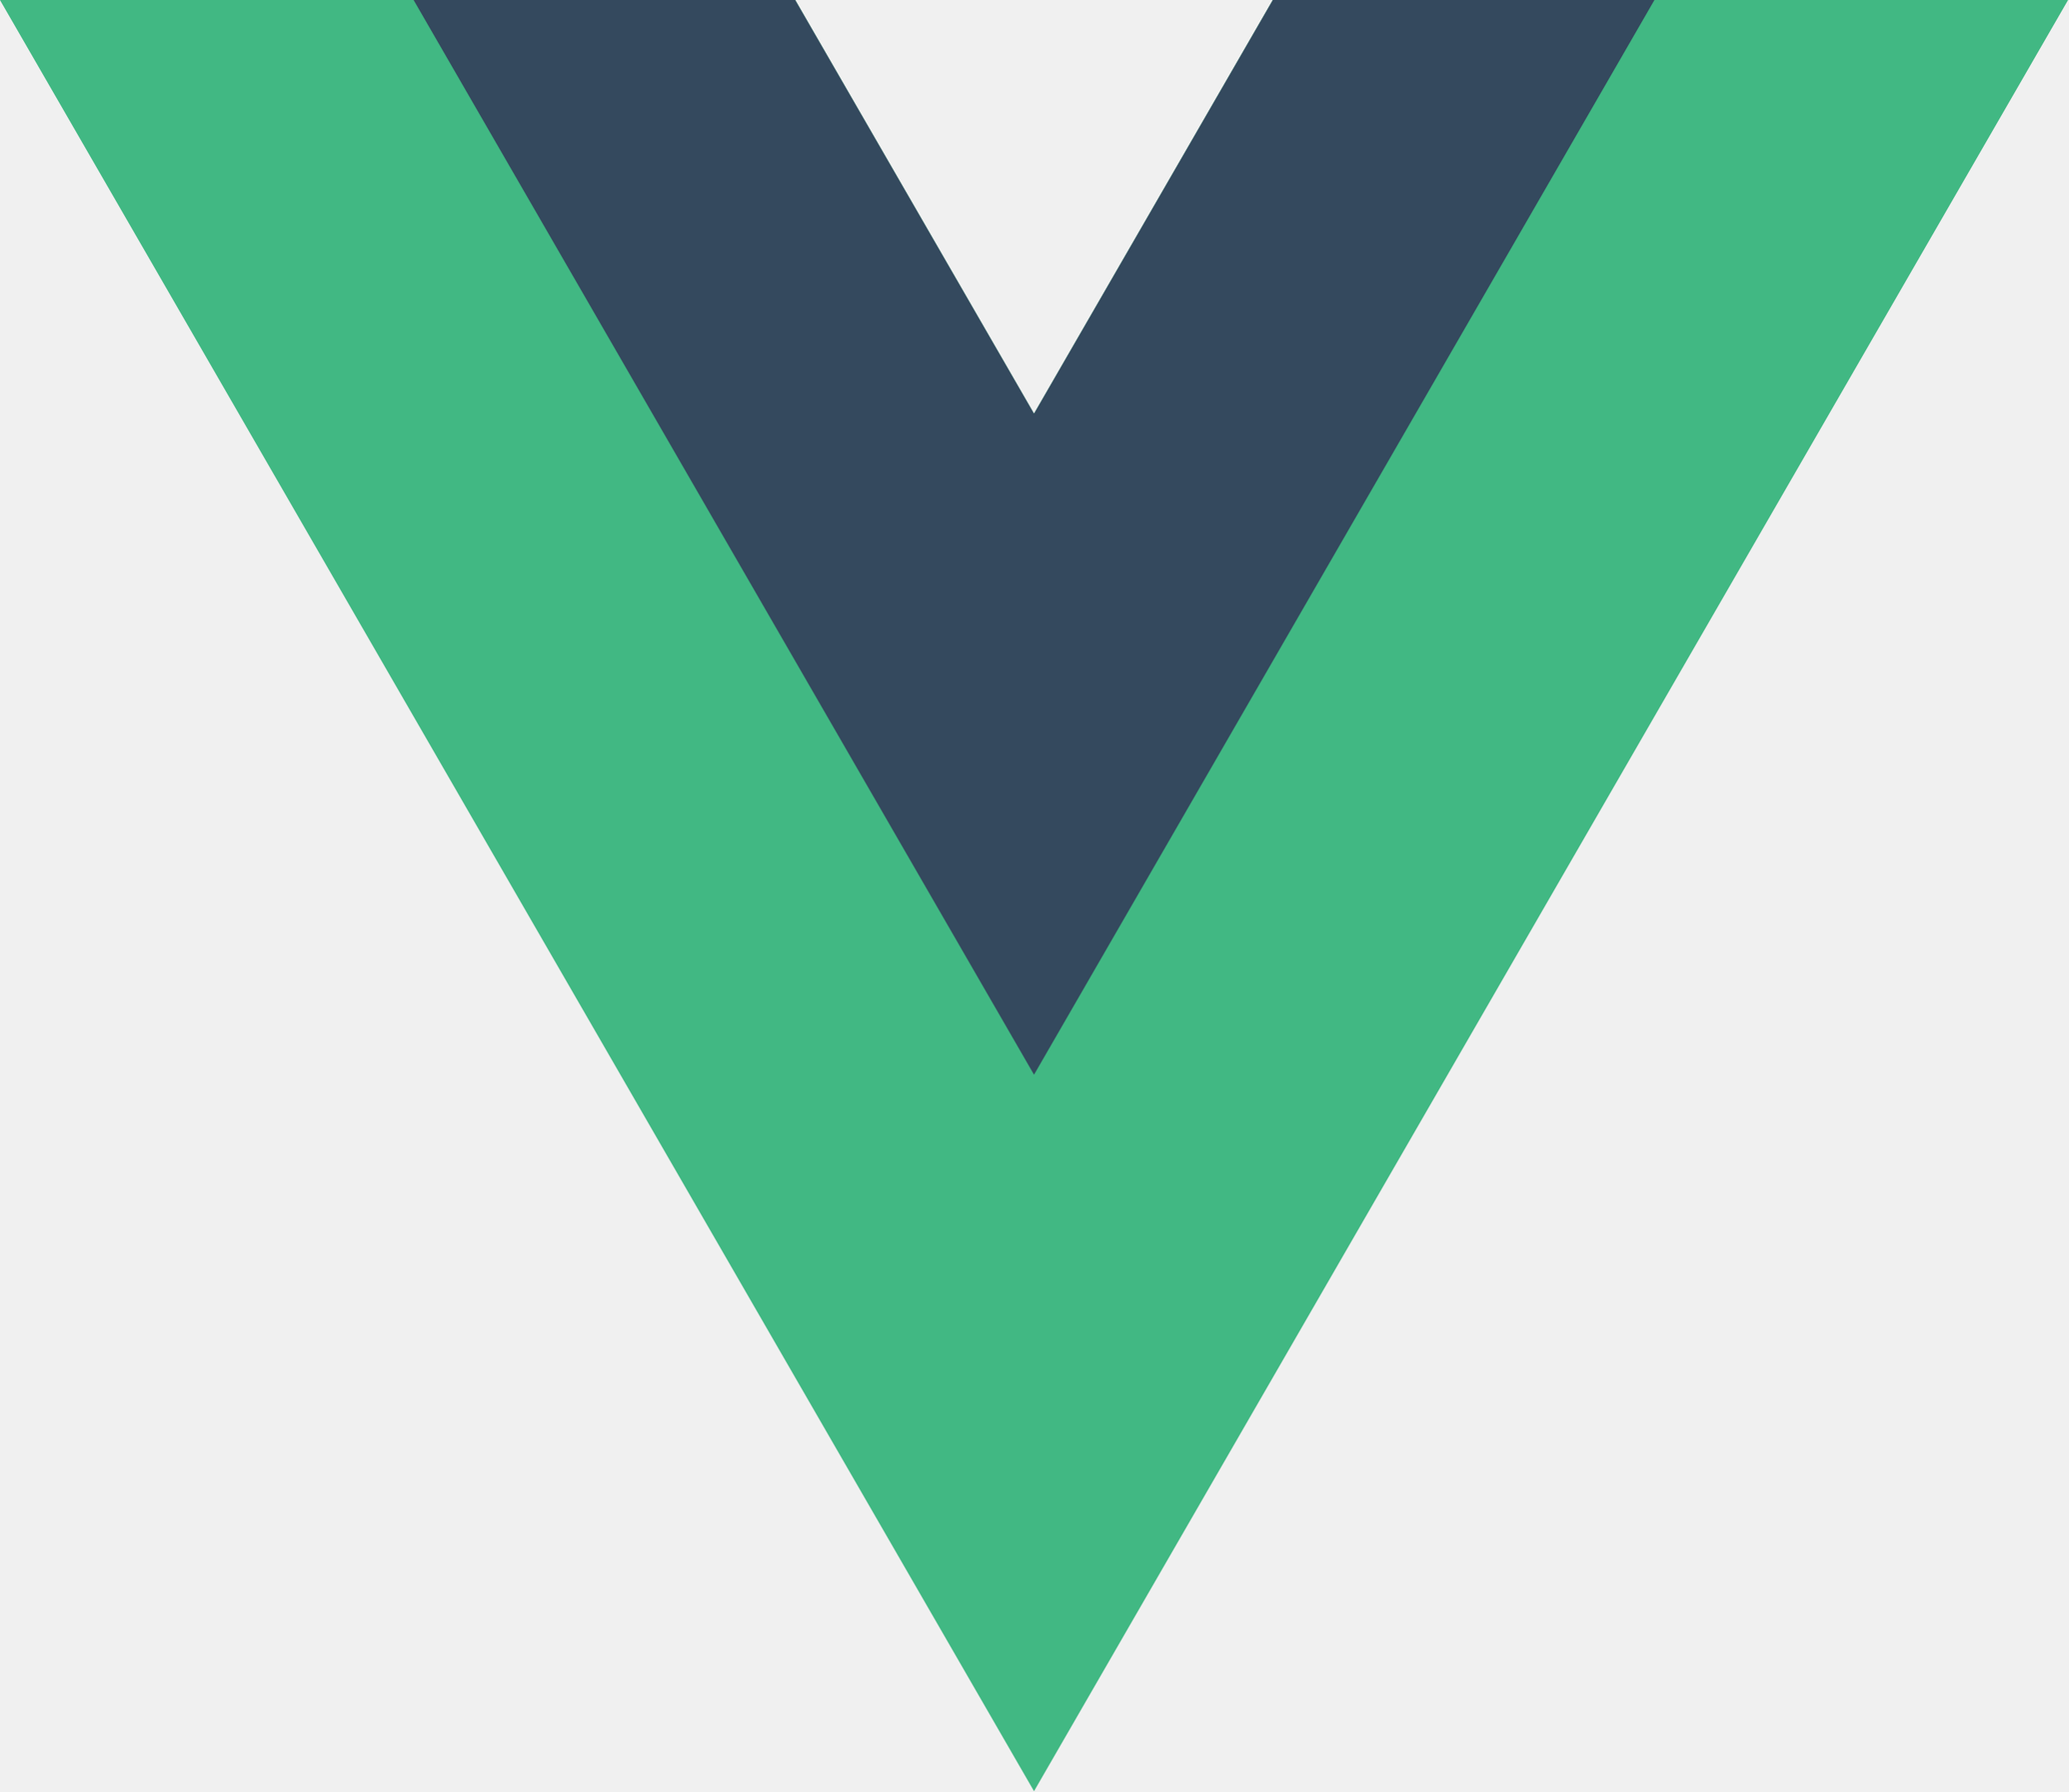
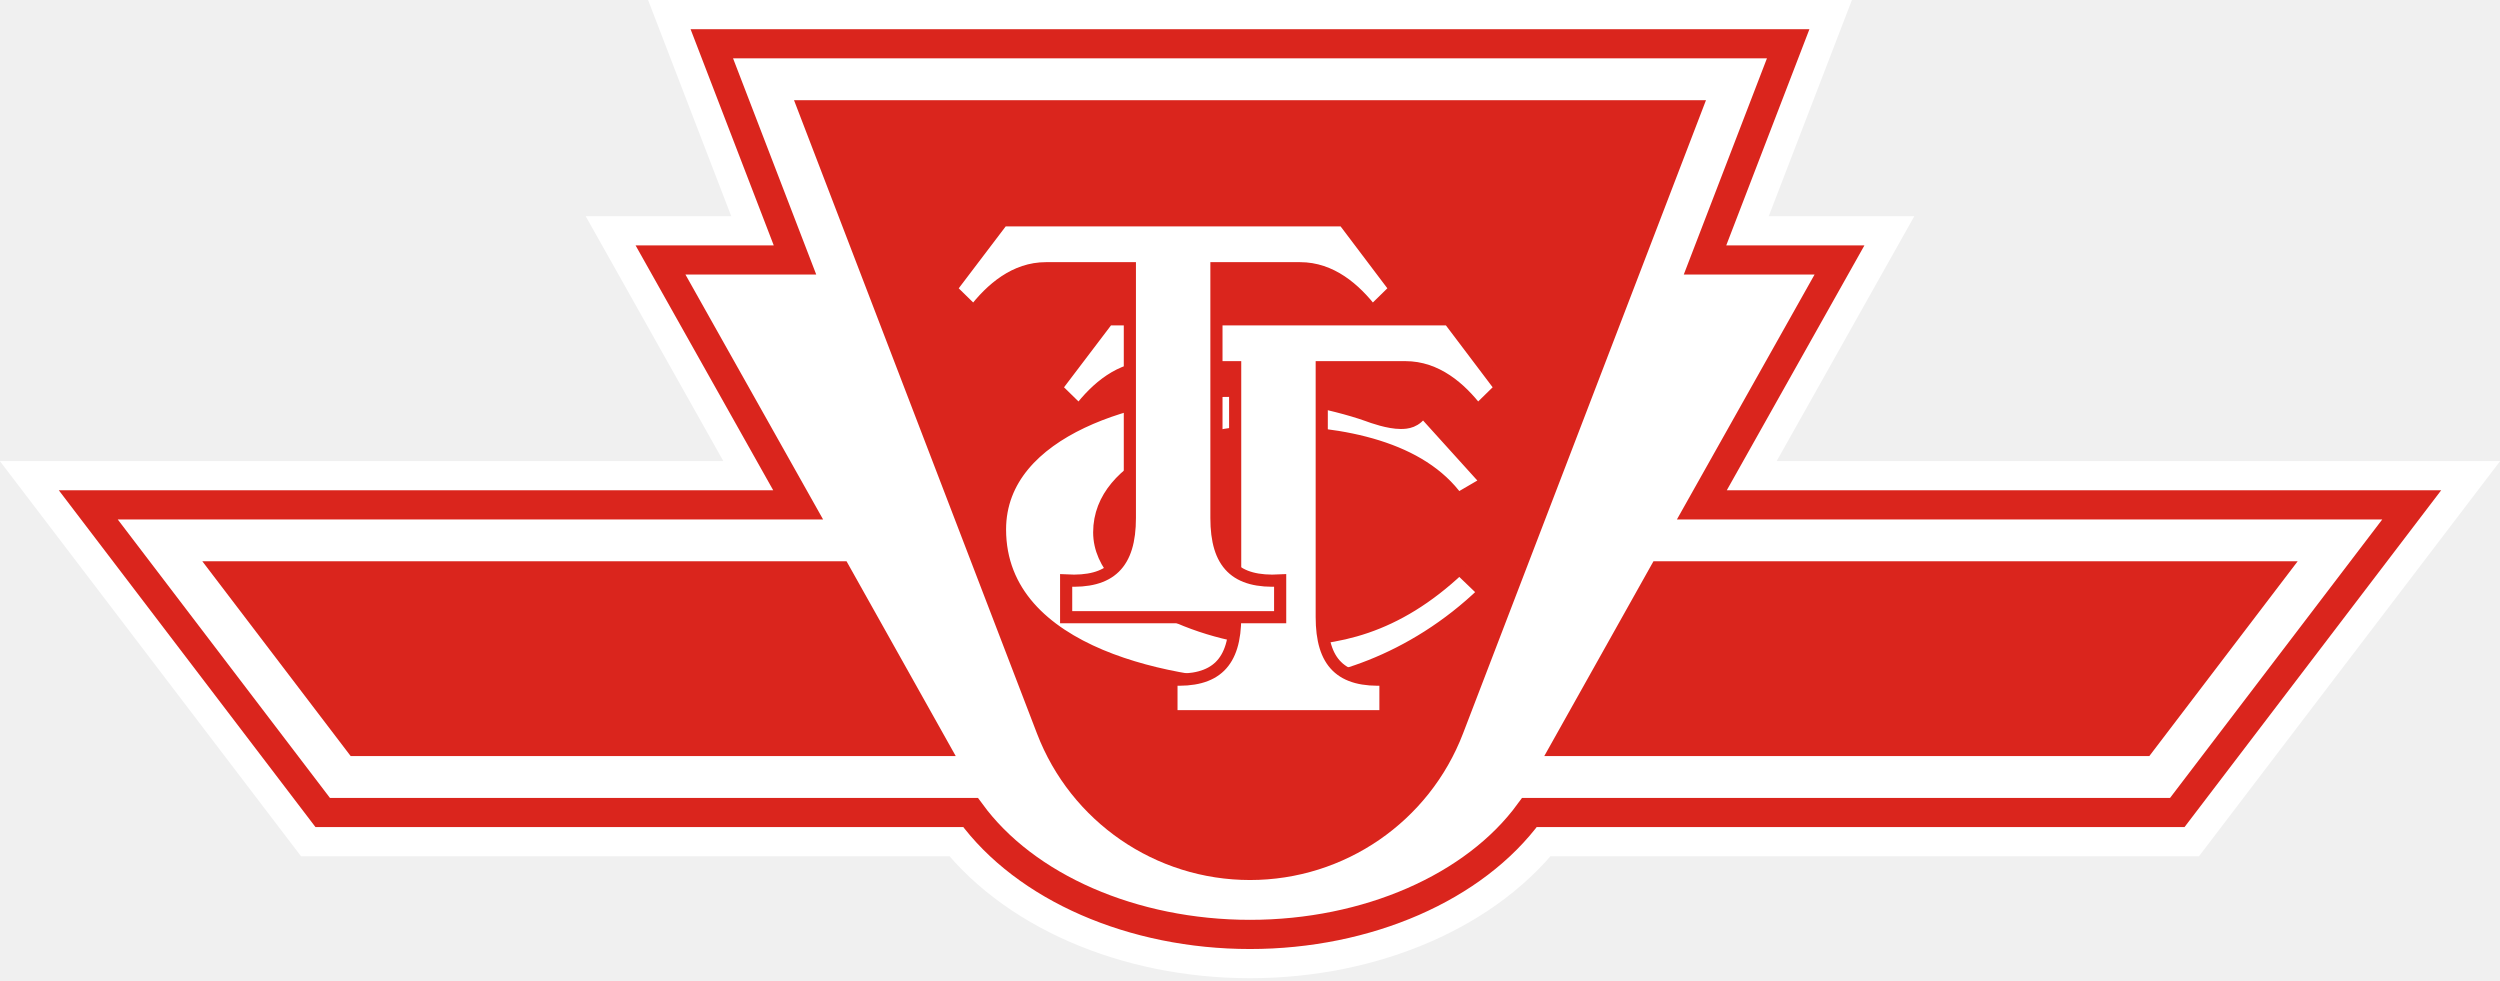
- <svg xmlns="http://www.w3.org/2000/svg" viewBox="0 0 261.76 226.69">
-   <path d="M161.096.001l-30.225 52.351L100.647.001H-.005l130.877 226.688L261.749.001z" fill="#41b883" />
-   <path d="M161.096.001l-30.225 52.351L100.647.001H52.346l78.526 136.01L209.398.001z" fill="#34495e" />
+ <svg xmlns="http://www.w3.org/2000/svg" xmlns:xlink="http://www.w3.org/1999/xlink" width="1028" height="403" viewBox="-5140 0 10280 4030">
+   <defs>
+     <path id="b" d="m-4777 2076h2919l-566-1007h553l-342-889h4426l-342 889h553l-566 1007h2919l-964 1265H1149a1300 942 0 0 1-2298 0h-2664z" />
+   </defs>
+   <use xlink:href="#b" stroke="#fff" stroke-width="360" />
+   <g fill="#fff" stroke="#da251d" stroke-width="50">
+     <use xlink:href="#b" stroke-width="120" />
+     <path fill="#da251d" stroke="none" d="m-4308 2308h2649l449 801h-2488zm5967 0h2649l-610 801H1210zM-1875 412h3750L876 3016a938 938 0 0 1-1752 0z" />
+     <path d="m-84 1607c-360 0-944 156-944 570 0 519 732 647 1111 647 228 0 581-101 879-389l-101-97c-264 249-507 294-743 294-267 0-738-173-738-443 0-289 422-415 680-415 331 0 645 70 794 278l120-70-264-292c-27 46-65 49-90 49-50 0-115-23-139-32-141-50-394-100-565-100z" />
+     <path id="t" d="m557 2945v-151c-183 10-262-68-262-257V1510h344c127 0 225 84 297 178l95-93-213-282H-584l-214 282 95 93c72-94 170-178 297-178h345v1027c0 189-80 267-262 257v151z" />
+     <use xlink:href="#t" x="-433" y="-407" />
+   </g>
</svg>
